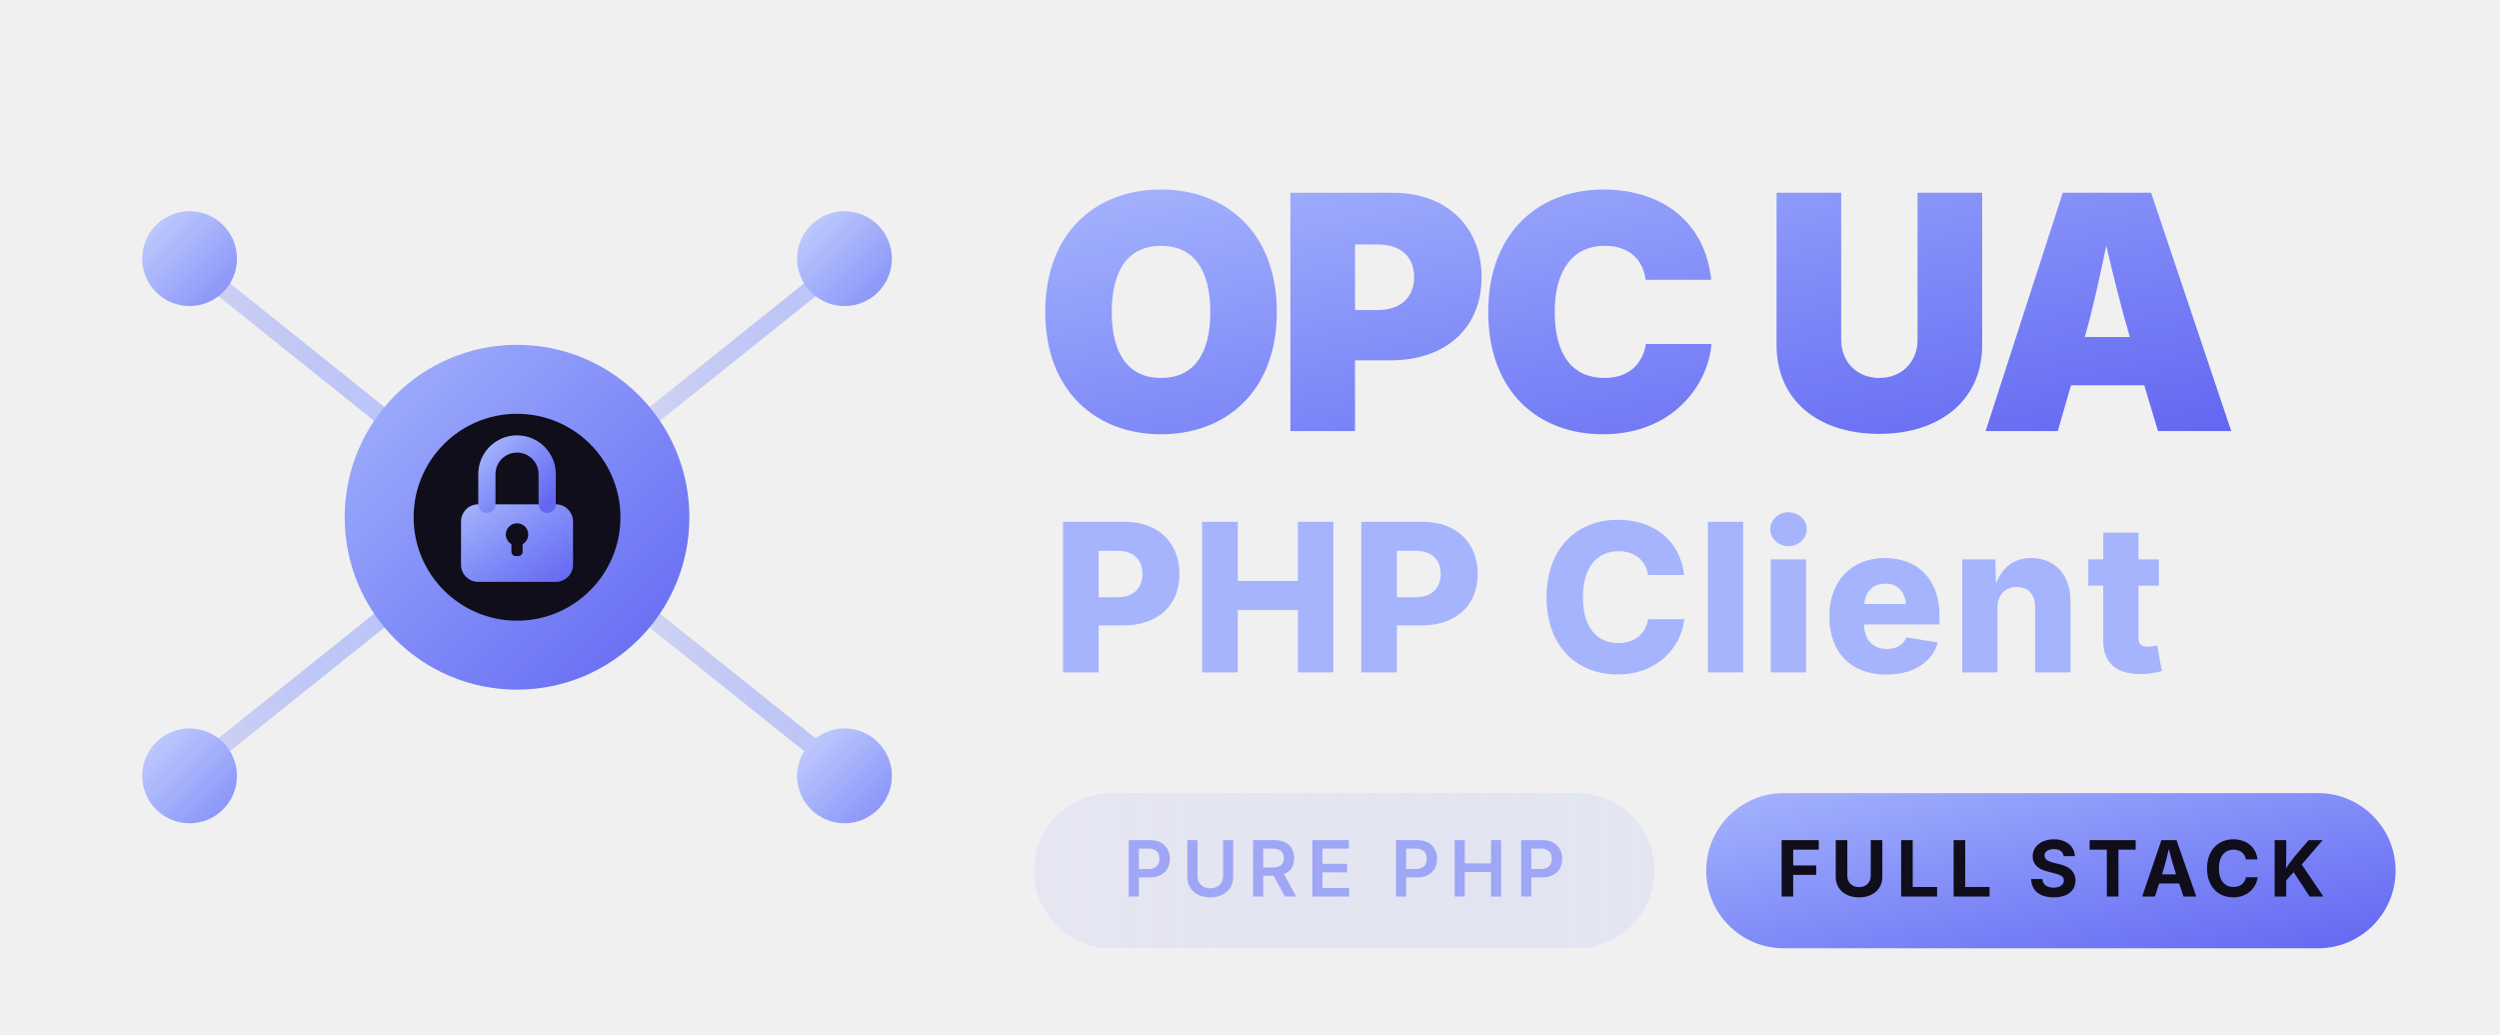
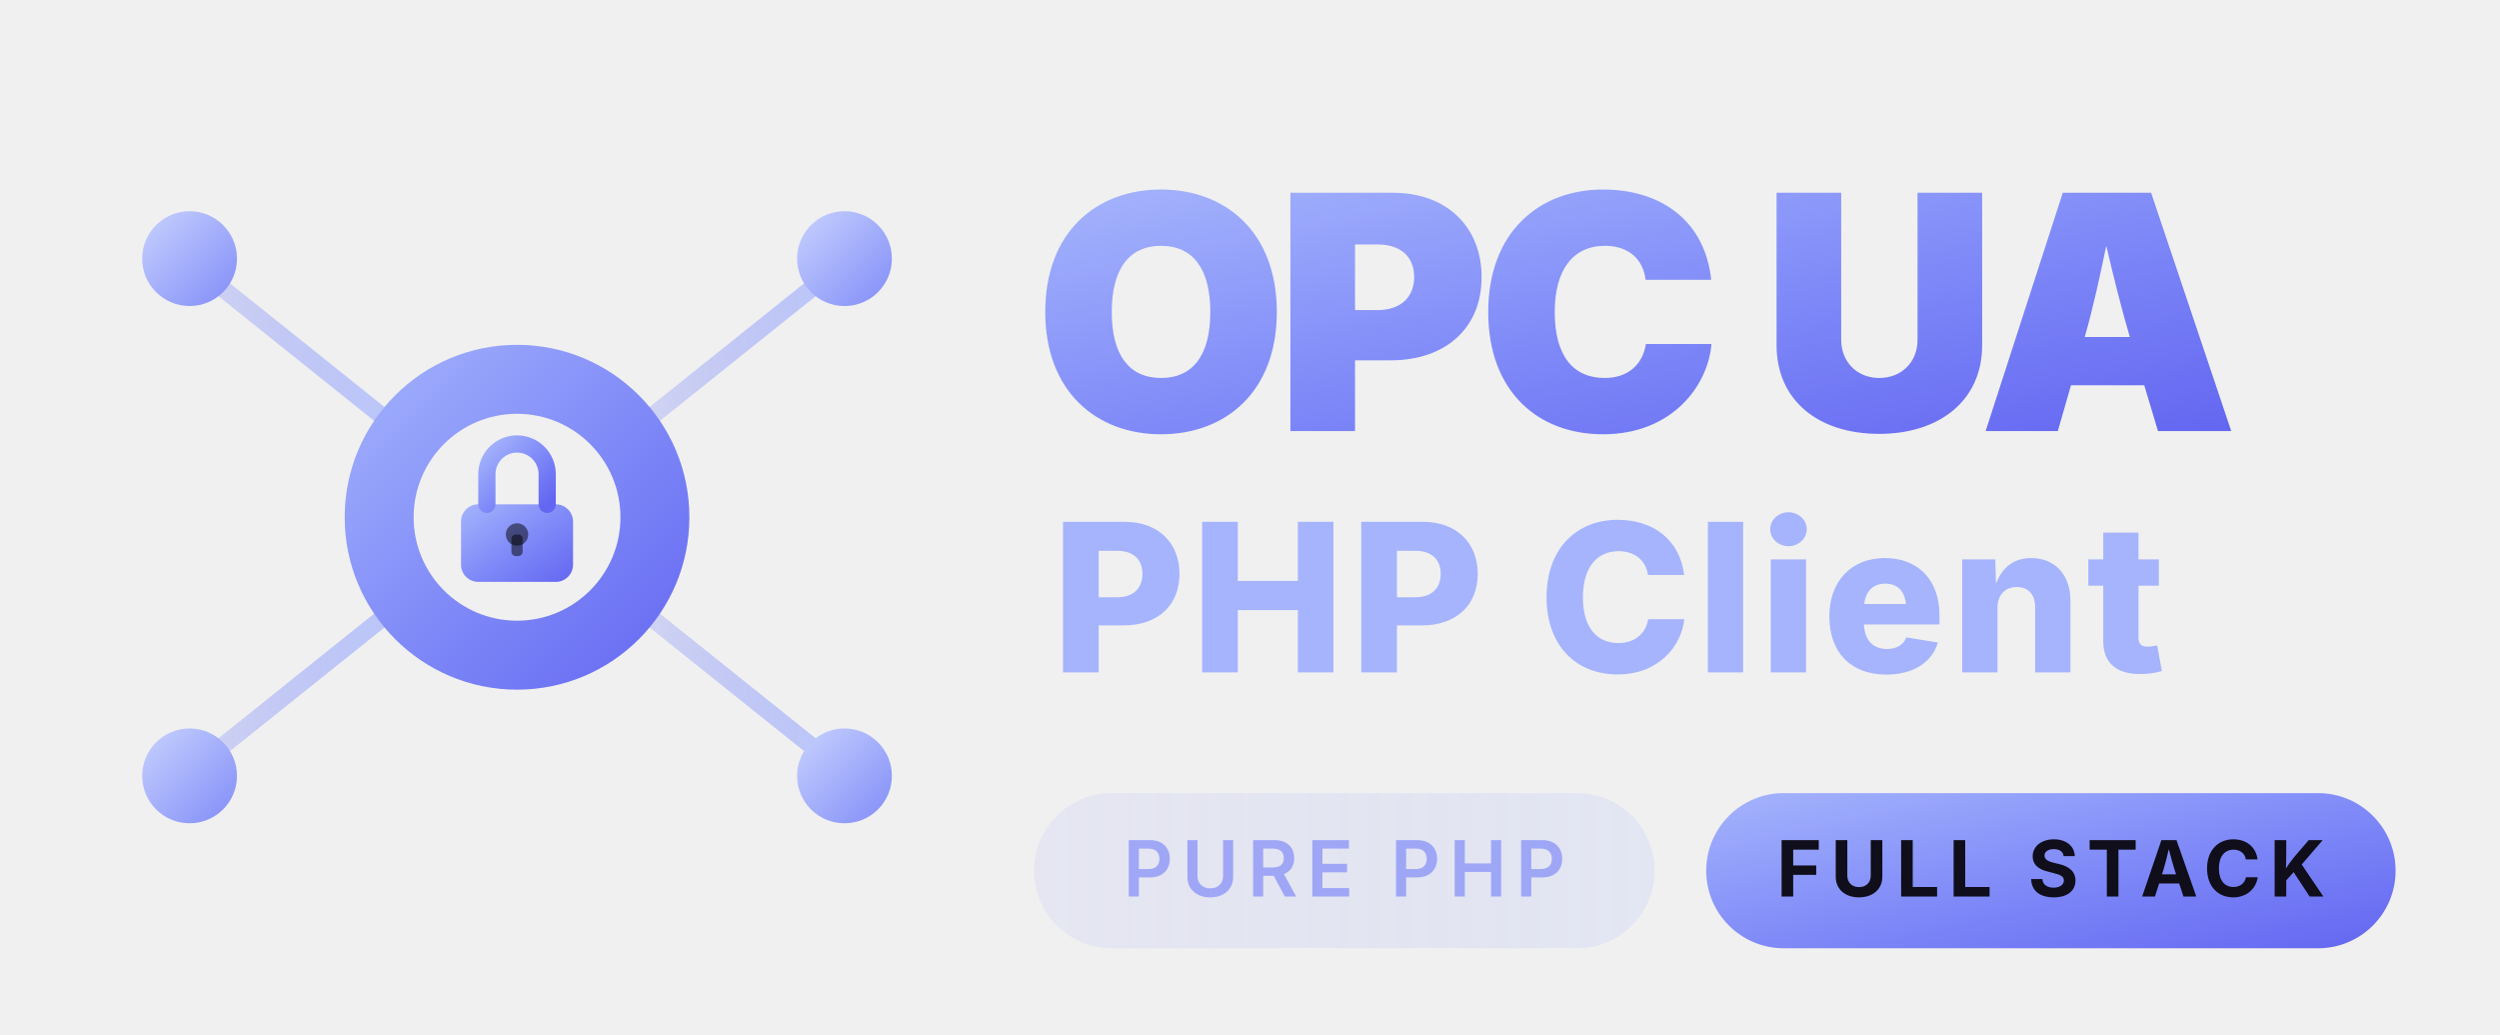
<svg xmlns="http://www.w3.org/2000/svg" viewBox="0 0 290 120" width="290" height="120">
  <defs>
    <linearGradient id="brand" x1="0%" y1="0%" x2="100%" y2="100%">
      <stop offset="0%" stop-color="#A5B4FC" />
      <stop offset="50%" stop-color="#818CF8" />
      <stop offset="100%" stop-color="#6366F1" />
    </linearGradient>
    <linearGradient id="node" x1="0%" y1="0%" x2="100%" y2="100%">
      <stop offset="0%" stop-color="#C7D2FE" />
      <stop offset="100%" stop-color="#818CF8" />
    </linearGradient>
    <linearGradient id="line" x1="0%" y1="0%" x2="100%" y2="0%">
      <stop offset="0%" stop-color="#818CF8" stop-opacity="0.3" />
      <stop offset="100%" stop-color="#A5B4FC" stop-opacity="0.7" />
    </linearGradient>
    <linearGradient id="badge1" x1="0%" y1="0%" x2="100%" y2="0%">
      <stop offset="0%" stop-color="#818CF8" stop-opacity="0.1" />
      <stop offset="100%" stop-color="#A5B4FC" stop-opacity="0.18" />
    </linearGradient>
+     <mask id="ringMask" maskContentUnits="userSpaceOnUse">
+       <rect x="-100" y="-100" width="500" height="500" fill="white" />
+       <circle cx="44" cy="44" r="12" fill="black" />
+     </mask>
  </defs>
  <g transform="translate(16, 16)">
    <line x1="60" y1="32" x2="80" y2="16" stroke="url(#line)" stroke-width="2" stroke-linecap="round" />
    <line x1="60" y1="56" x2="80" y2="72" stroke="url(#line)" stroke-width="2" stroke-linecap="round" />
    <line x1="28" y1="32" x2="8" y2="16" stroke="url(#line)" stroke-width="2" stroke-linecap="round" />
    <line x1="28" y1="56" x2="8" y2="72" stroke="url(#line)" stroke-width="2" stroke-linecap="round" />
-     <circle cx="44" cy="44" r="20" fill="url(#brand)" />
-     <circle cx="44" cy="44" r="12" fill="#0F0E1A" />
+     <circle cx="44" cy="44" r="20" fill="url(#brand)" mask="url(#ringMask)" />
    <circle cx="82" cy="14" r="5.5" fill="url(#node)" />
    <circle cx="82" cy="74" r="5.5" fill="url(#node)" />
    <circle cx="6" cy="14" r="5.5" fill="url(#node)" />
    <circle cx="6" cy="74" r="5.5" fill="url(#node)" />
    <rect x="37.5" y="42.5" width="13" height="9" rx="2" fill="url(#brand)" />
    <path d="M40.5 42.5 V39 a3.5 3.5 0 0 1 7 0 V42.5" fill="none" stroke="url(#brand)" stroke-width="2" stroke-linecap="round" />
-     <circle cx="44" cy="46" r="1.3" fill="#0F0E1A" />
-     <rect x="43.35" y="46" width="1.3" height="2.5" rx="0.5" fill="#0F0E1A" />
+     <circle cx="44" cy="46" r="1.3" fill="black" opacity="0.5" />
+     <rect x="43.35" y="46" width="1.3" height="2.5" rx="0.5" fill="black" opacity="0.5" />
  </g>
  <text x="120" y="50" font-family="system-ui, -apple-system, 'Segoe UI', sans-serif" font-size="38" font-weight="900" fill="url(#brand)" letter-spacing="-1.5">
    OPC UA
  </text>
  <text x="122" y="78" font-family="system-ui, -apple-system, 'Segoe UI', sans-serif" font-size="24" font-weight="800" fill="#A5B4FC" letter-spacing="0.5">
    PHP Client
  </text>
  <rect x="120" y="92" width="72" height="18" rx="9" fill="url(#badge1)" />
  <text x="156" y="104" font-family="system-ui, -apple-system, 'Segoe UI', sans-serif" font-size="9" font-weight="600" fill="#818CF8" text-anchor="middle" letter-spacing="1" opacity="0.7">
    PURE PHP
  </text>
  <rect x="198" y="92" width="80" height="18" rx="9" fill="url(#brand)" />
  <text x="238" y="104" font-family="system-ui, -apple-system, 'Segoe UI', sans-serif" font-size="9" font-weight="700" fill="#0F0E1A" text-anchor="middle" letter-spacing="1">
    FULL STACK
  </text>
</svg>
